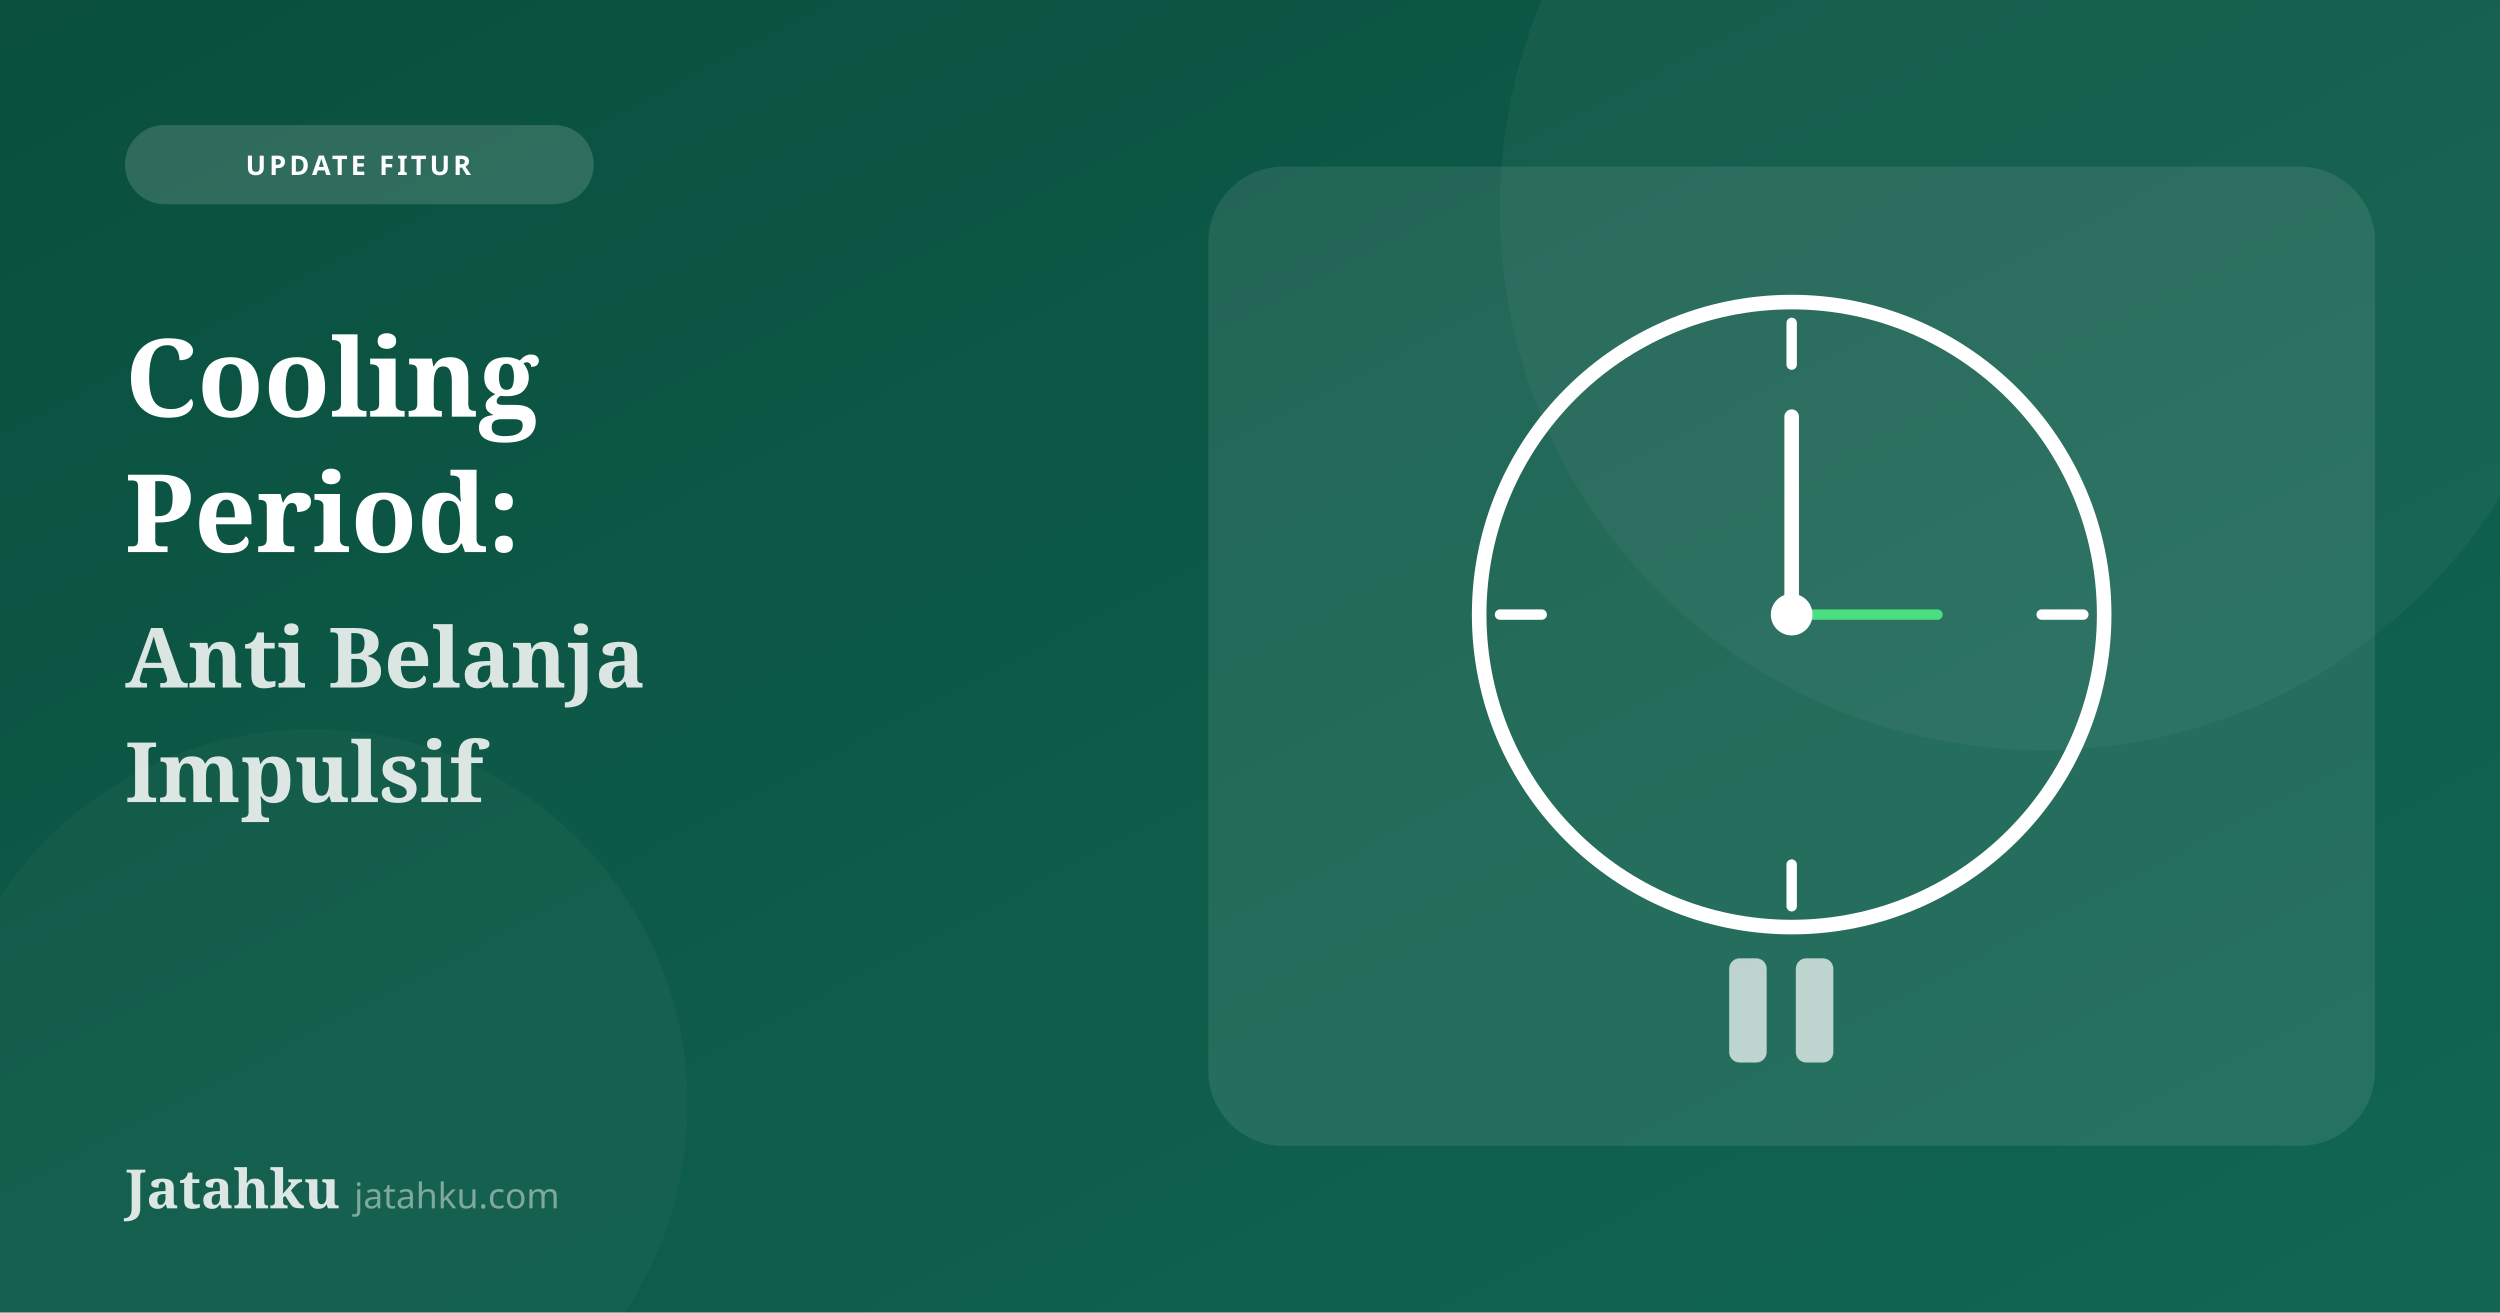
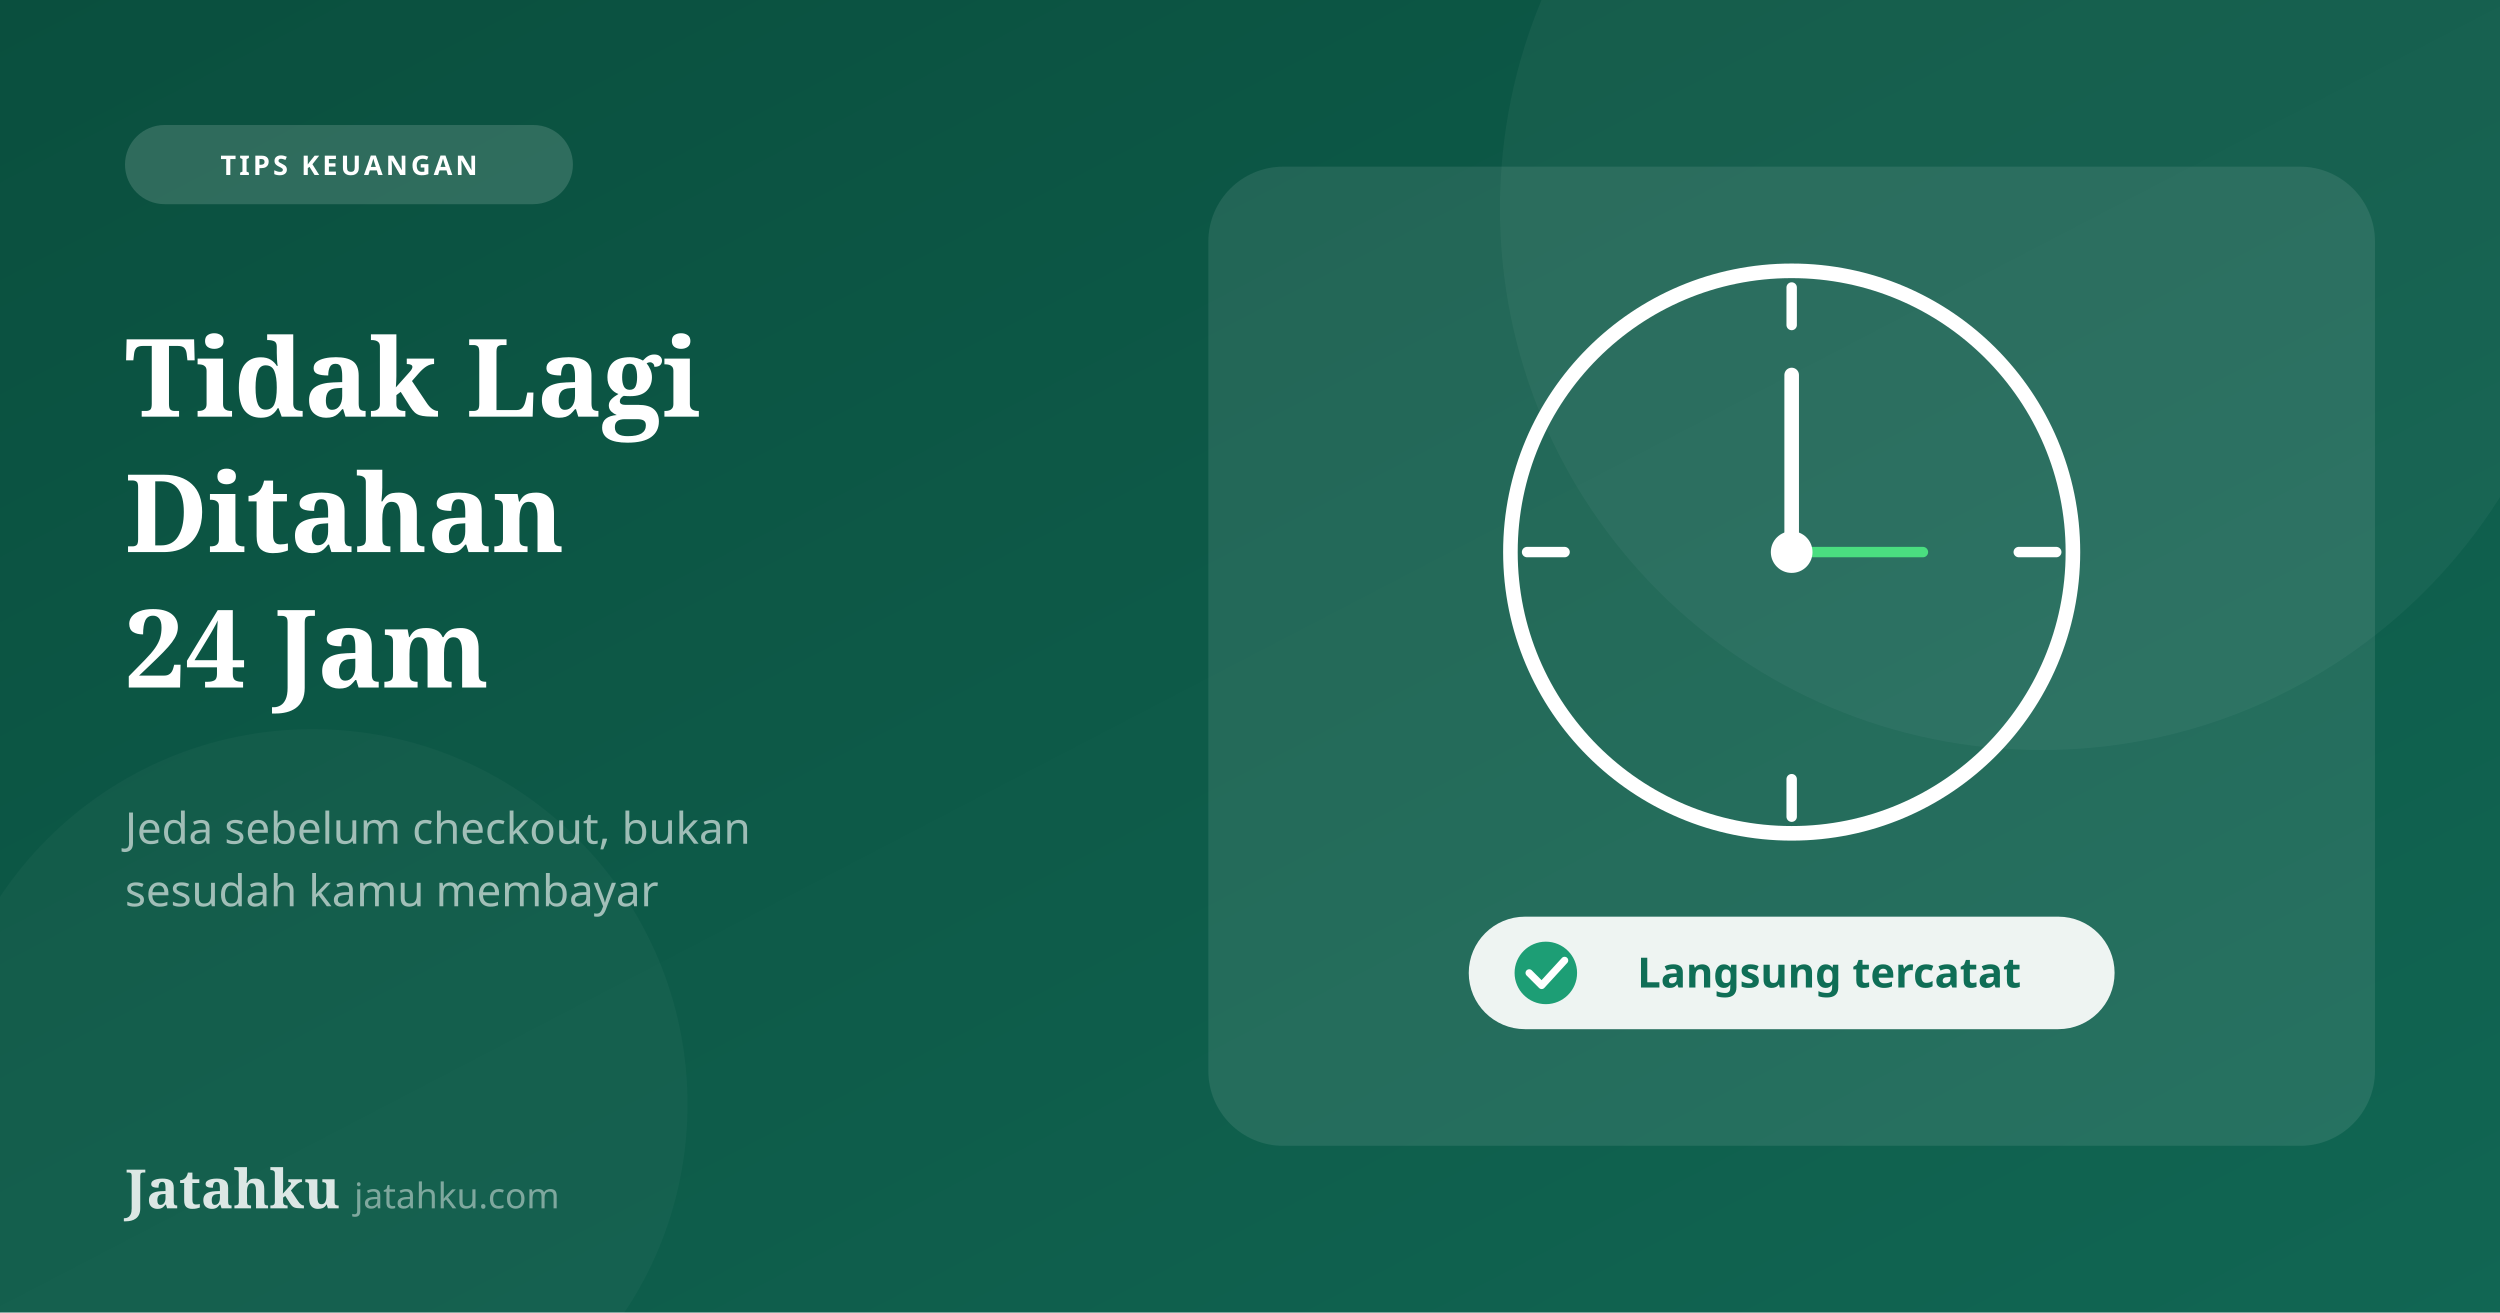
<svg xmlns="http://www.w3.org/2000/svg" viewBox="0 0 1200 630" width="1200" height="630">
  <defs>
    <linearGradient id="bg" x1="0%" y1="0%" x2="100%" y2="100%">
      <stop offset="0%" stop-color="#0A4F3E" />
      <stop offset="100%" stop-color="#116653" />
    </linearGradient>
  </defs>
  <rect width="1200" height="630" fill="url(#bg)" />
  <circle cx="980" cy="100" r="260" fill="rgba(255,255,255,0.04)" />
  <circle cx="150" cy="530" r="180" fill="rgba(255,255,255,0.03)" />
  <rect x="580" y="80" width="560" height="470" rx="36" fill="rgba(255,255,255,0.09)" />
-   <circle cx="860" cy="295" r="150" fill="none" stroke="white" stroke-width="7" />
-   <line x1="860" y1="155" x2="860" y2="175" stroke="white" stroke-width="5" stroke-linecap="round" />
-   <line x1="860" y1="415" x2="860" y2="435" stroke="white" stroke-width="5" stroke-linecap="round" />
-   <line x1="720" y1="295" x2="740" y2="295" stroke="white" stroke-width="5" stroke-linecap="round" />
-   <line x1="980" y1="295" x2="1000" y2="295" stroke="white" stroke-width="5" stroke-linecap="round" />
-   <line x1="860" y1="295" x2="860" y2="200" stroke="white" stroke-width="7" stroke-linecap="round" />
-   <line x1="860" y1="295" x2="930" y2="295" stroke="#4ADE80" stroke-width="5" stroke-linecap="round" />
-   <circle cx="860" cy="295" r="10" fill="white" />
-   <rect x="830" y="460" width="18" height="50" rx="5" fill="rgba(255,255,255,0.7)" />
-   <rect x="862" y="460" width="18" height="50" rx="5" fill="rgba(255,255,255,0.7)" />
-   <rect x="60" y="60" width="225" height="38" rx="19" fill="rgba(255,255,255,0.15)" />
-   <text x="172" y="84" text-anchor="middle" font-family="system-ui,sans-serif" font-size="13" font-weight="700" fill="white" letter-spacing="1.5">UPDATE FITUR</text>
-   <text x="60" y="200" font-family="Georgia,serif" font-size="52" font-weight="700" fill="white">Cooling</text>
-   <text x="60" y="265" font-family="Georgia,serif" font-size="52" font-weight="700" fill="white">Period:</text>
-   <text x="60" y="330" font-family="Georgia,serif" font-size="40" font-weight="700" fill="rgba(255,255,255,0.85)">Anti Belanja</text>
-   <text x="60" y="385" font-family="Georgia,serif" font-size="40" font-weight="700" fill="rgba(255,255,255,0.85)">Impulsif</text>
+   <circle cx="860" cy="265" r="135" fill="none" stroke="white" stroke-width="7" />
+   <line x1="860" y1="138" x2="860" y2="156" stroke="white" stroke-width="5" stroke-linecap="round" />
+   <line x1="860" y1="374" x2="860" y2="392" stroke="white" stroke-width="5" stroke-linecap="round" />
+   <line x1="733" y1="265" x2="751" y2="265" stroke="white" stroke-width="5" stroke-linecap="round" />
+   <line x1="969" y1="265" x2="987" y2="265" stroke="white" stroke-width="5" stroke-linecap="round" />
+   <line x1="860" y1="265" x2="860" y2="180" stroke="white" stroke-width="7" stroke-linecap="round" />
+   <line x1="860" y1="265" x2="923" y2="265" stroke="#4ADE80" stroke-width="5" stroke-linecap="round" />
+   <circle cx="860" cy="265" r="10" fill="white" />
+   <rect x="705" y="440" width="310" height="54" rx="27" fill="rgba(255,255,255,0.92)" />
+   <circle cx="742" cy="467" r="15" fill="#1D9E75" />
+   <path d="M734 467 L740 473 L751 461" fill="none" stroke="white" stroke-width="3.5" stroke-linecap="round" stroke-linejoin="round" />
+   <text x="878" y="474" text-anchor="middle" font-family="system-ui,sans-serif" font-size="20" font-weight="700" fill="#0F6E56">Langsung tercatat</text>
+   <rect x="60" y="60" width="215" height="38" rx="19" fill="rgba(255,255,255,0.15)" />
+   <text x="167.5" y="84" text-anchor="middle" font-family="system-ui,sans-serif" font-size="13" font-weight="700" fill="white" letter-spacing="1.5">TIPS KEUANGAN</text>
+   <text x="60" y="200" font-family="Georgia,serif" font-size="52" font-weight="700" fill="white">Tidak Lagi</text>
+   <text x="60" y="265" font-family="Georgia,serif" font-size="52" font-weight="700" fill="white">Ditahan</text>
+   <text x="60" y="330" font-family="Georgia,serif" font-size="52" font-weight="700" fill="white">24 Jam</text>
+   <text x="60" y="405" font-family="system-ui,sans-serif" font-size="21" fill="rgba(255,255,255,0.6)">Jeda sebelum checkout, bukan</text>
+   <text x="60" y="435" font-family="system-ui,sans-serif" font-size="21" fill="rgba(255,255,255,0.6)">sesudah kamu membayar</text>
  <text x="60" y="580" font-family="Georgia,serif" font-size="26" font-weight="700" fill="rgba(255,255,255,0.85)">Jatahku</text>
  <text x="170" y="580" font-family="system-ui,sans-serif" font-size="17" fill="rgba(255,255,255,0.45)">jatahku.com</text>
</svg>
